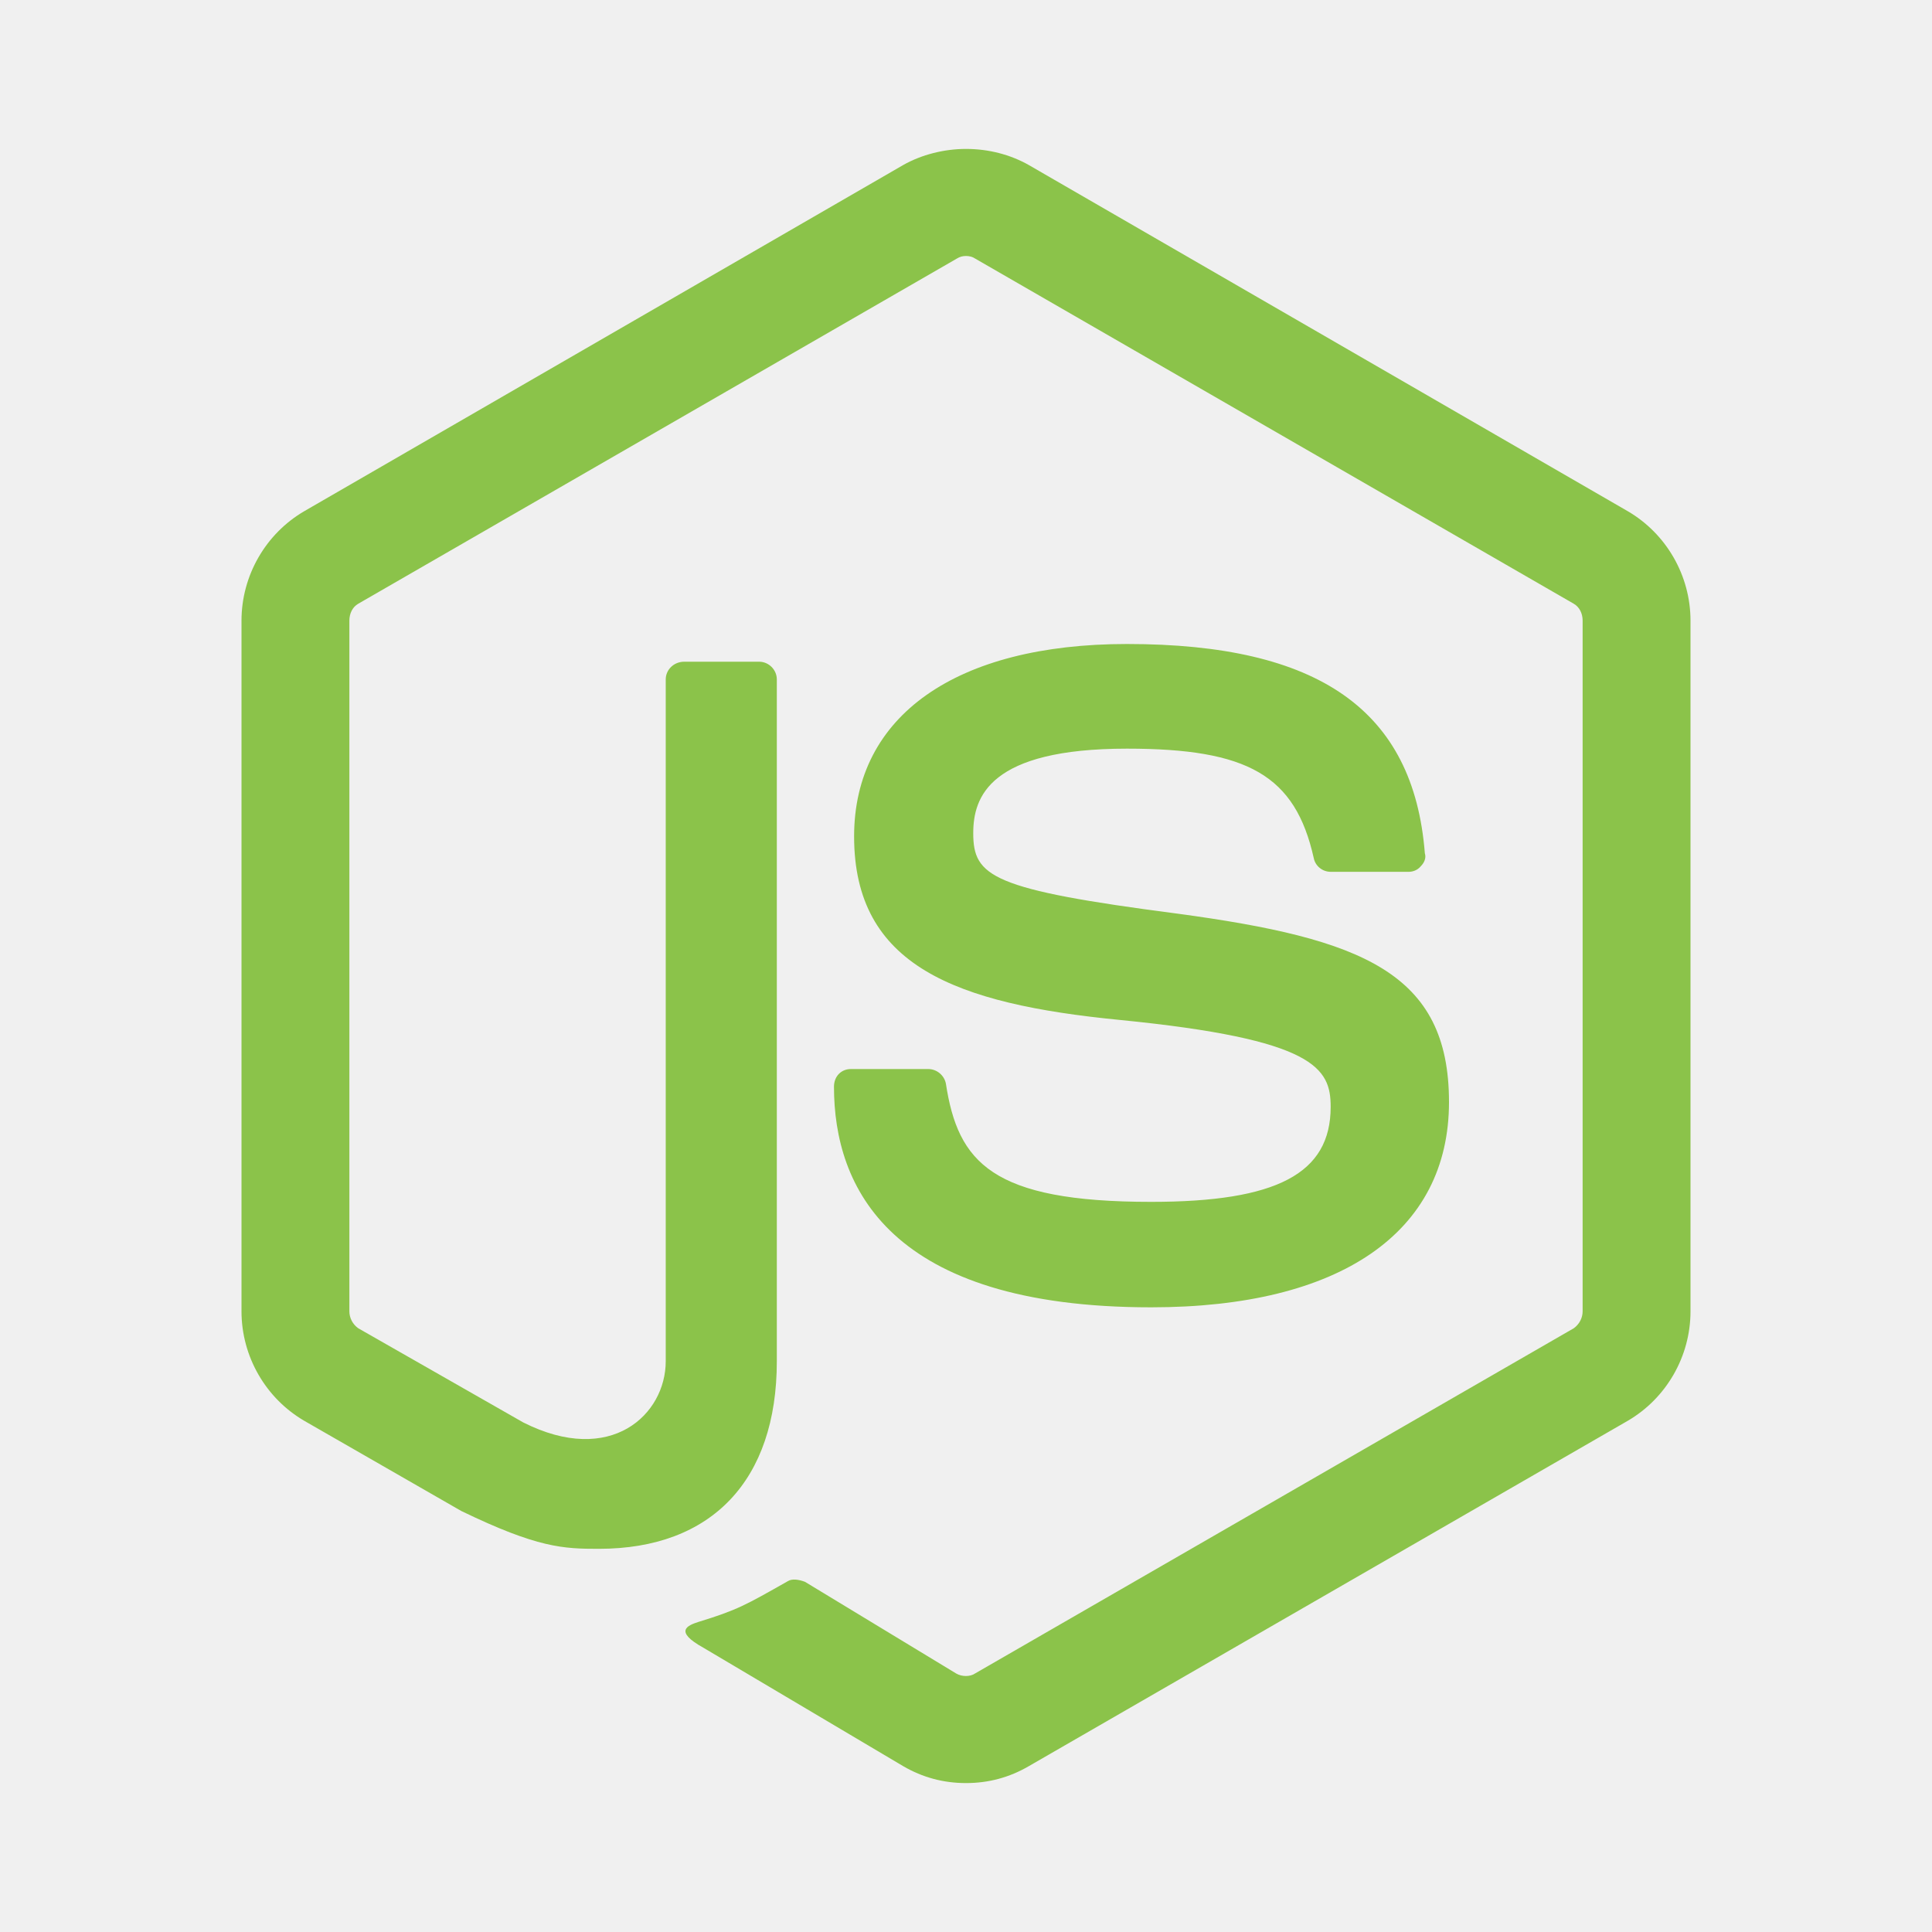
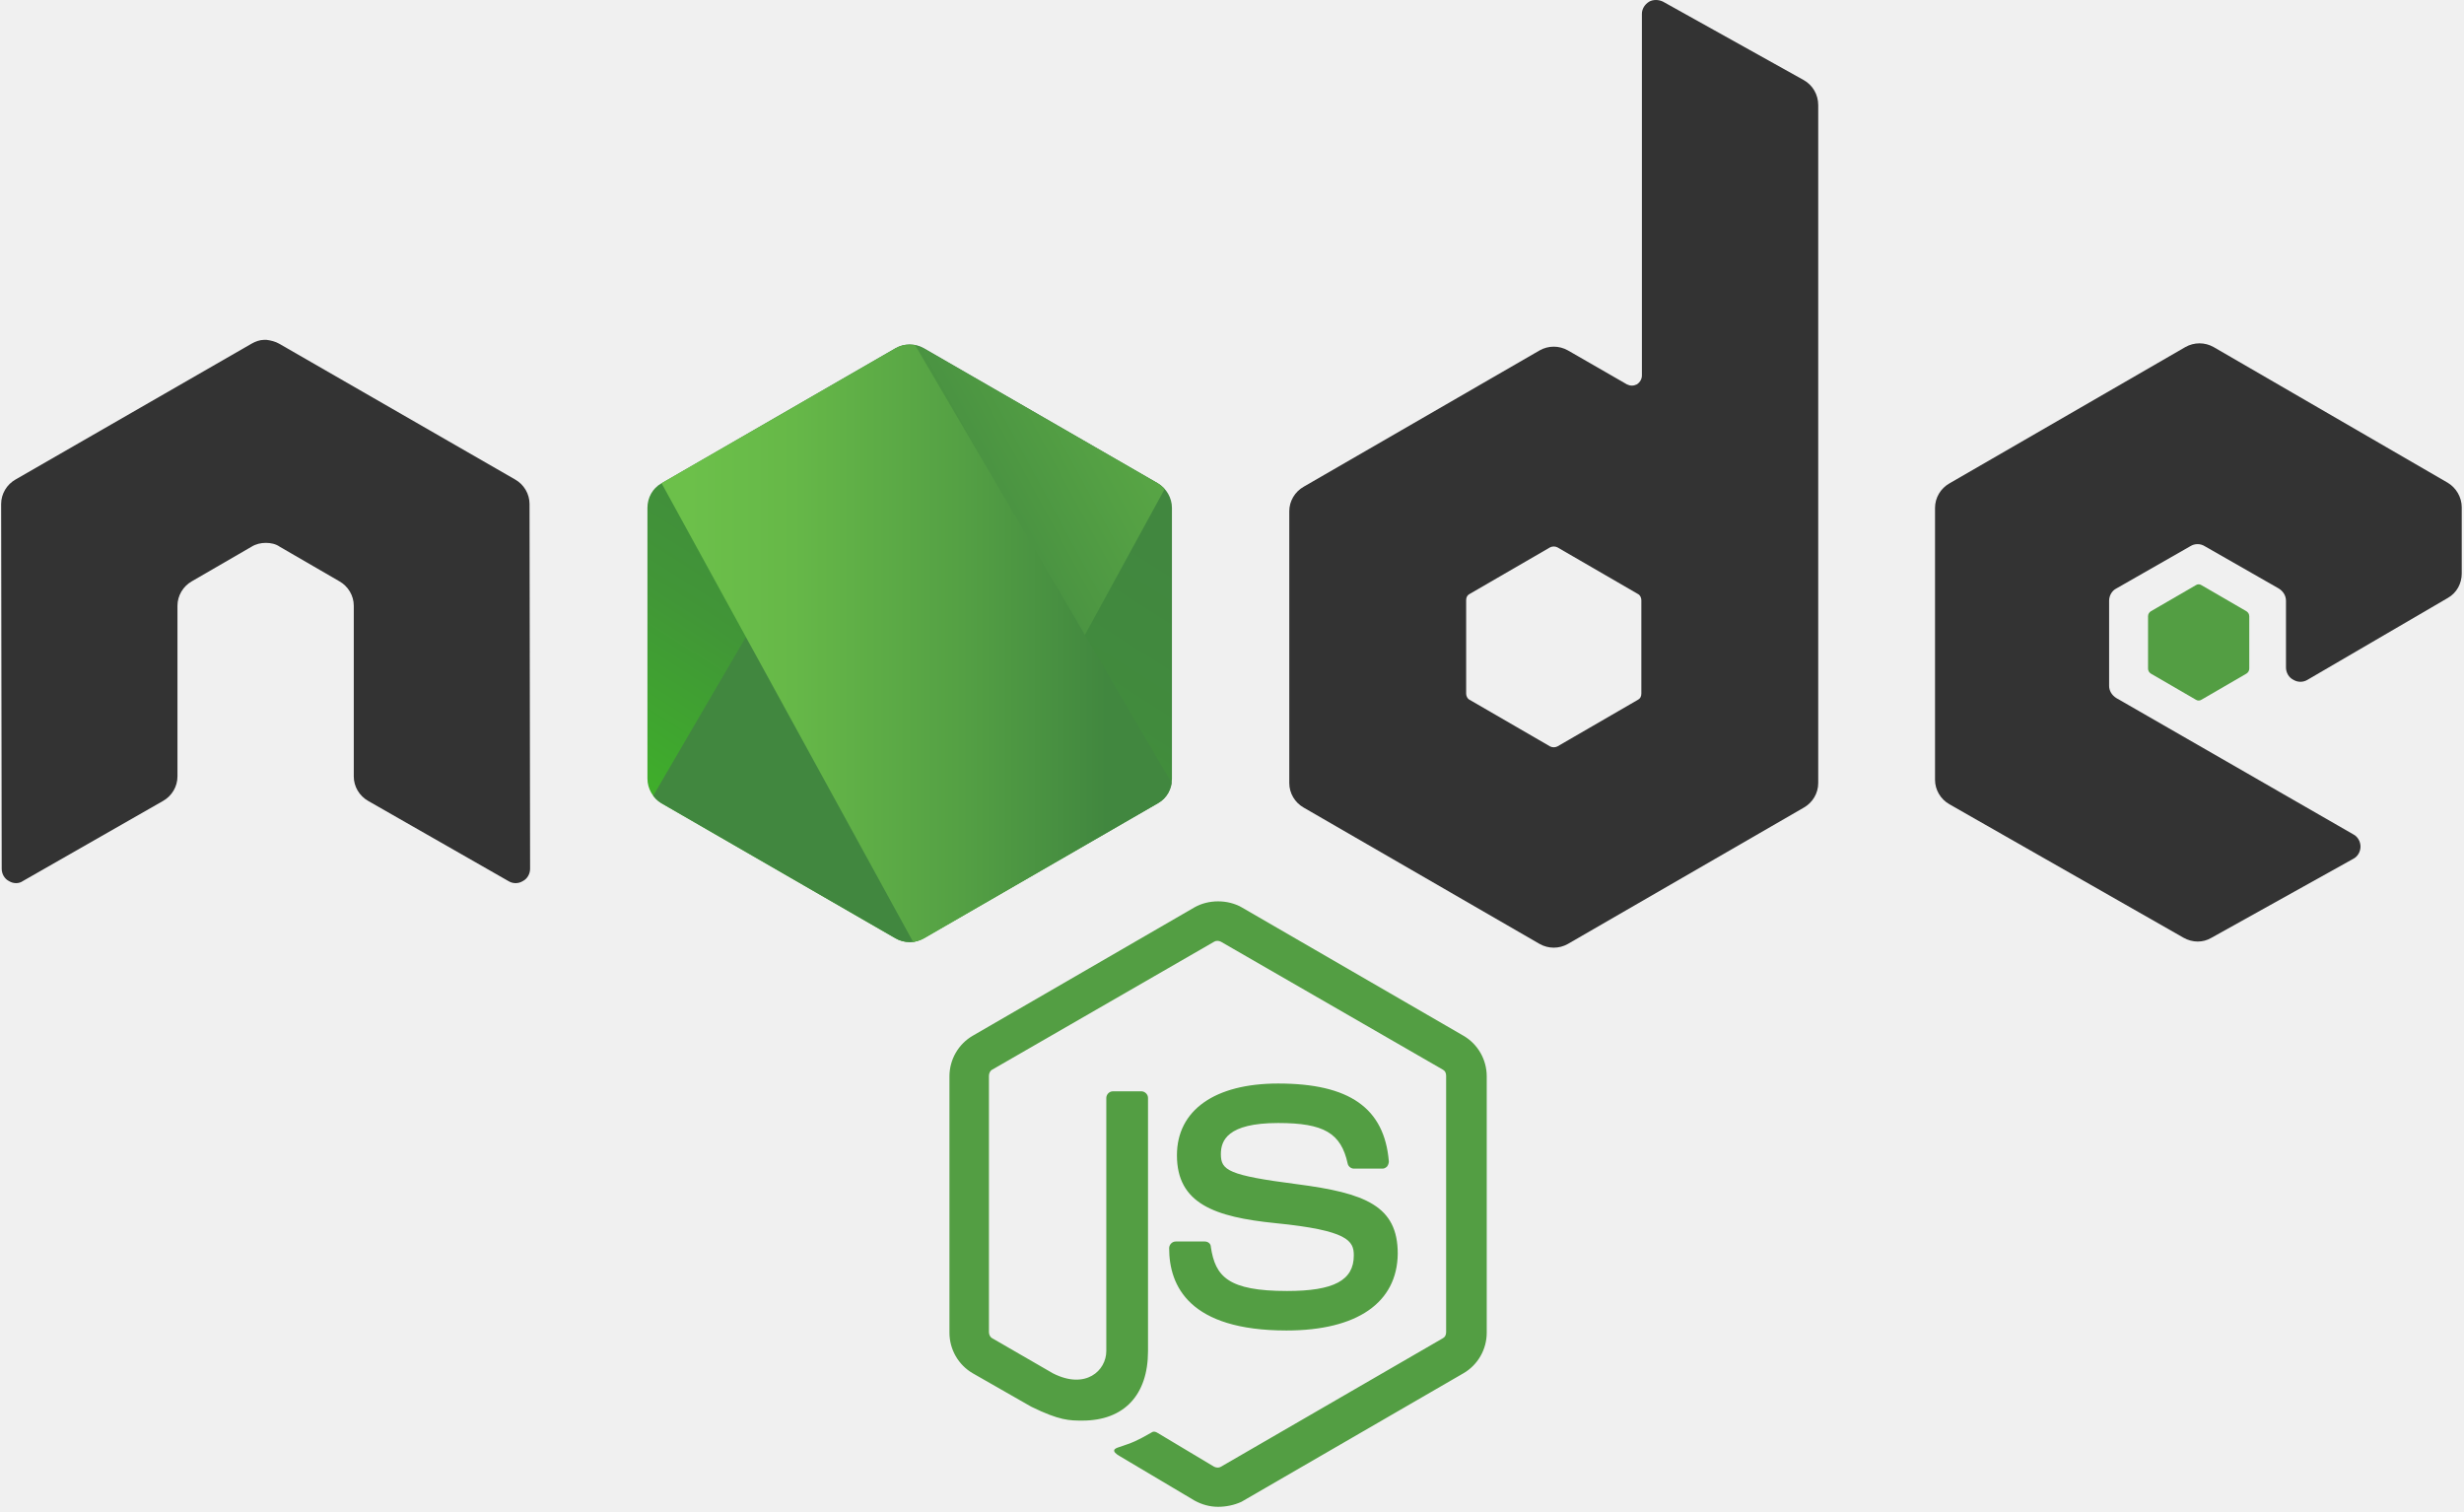
- <svg xmlns="http://www.w3.org/2000/svg" version="1.1" viewBox="0 0 24 24">
-   <path fill="#8bc34a" d="m12 1.85c-.27 0-.55.07-.78.2l-7.44 4.3c-.48.28-.78.8-.78 1.36v8.58c0 .56.3 1.08.78 1.36l1.95 1.12c.95.46 1.27.47 1.71.47 1.4 0 2.21-.85 2.21-2.33v-8.47c0-.12-.1-.22-.22-.22h-.93c-.13 0-.23.1-.23.22v8.47c0 .66-.68 1.31-1.77.76l-2.05-1.17c-.07-.05-.11-.13-.11-.21v-8.58c0-.09.04-.17.11-.21l7.44-4.29c.06-.04.16-.04.22 0l7.44 4.29c.07.04.11.12.11.21v8.58c0 .08-.04.16-.11.21l-7.44 4.29c-.06.04-.16.04-.23 0l-1.88-1.14c-.08-.03-.16-.04-.21-.01-.53.3-.63.36-1.12.51-.12.04-.31.11.07.32l2.48 1.47c.24.14.5.21.78.21s.54-.07.78-.21l7.44-4.29c.48-.28.78-.8.78-1.36v-8.58c0-.56-.3-1.08-.78-1.36l-7.44-4.3c-.23-.13-.5-.2-.78-.2m2 6.15c-2.12 0-3.39.89-3.39 2.39 0 1.61 1.26 2.08 3.3 2.28 2.43.24 2.62.6 2.62 1.08 0 .83-.67 1.18-2.23 1.18-1.98 0-2.4-.49-2.55-1.47-.02-.1-.11-.18-.22-.18h-.96c-.12 0-.21.09-.21.22 0 1.24.68 2.74 3.94 2.74 2.35 0 3.7-.93 3.7-2.55 0-1.61-1.08-2.03-3.37-2.34-2.31-.3-2.54-.46-2.54-1 0-.45.2-1.05 1.91-1.05 1.5 0 2.09.33 2.32 1.36.02.1.11.17.21.17h.97c.05 0 .11-.02.15-.07.04-.04.07-.1.05-.16-.14-1.78-1.32-2.6-3.7-2.6z" />
+ <svg xmlns="http://www.w3.org/2000/svg" xmlns:xlink="http://www.w3.org/1999/xlink" aria-hidden="true" role="img" class="iconify iconify--logos" width="52.18" height="32" preserveAspectRatio="xMidYMid meet" viewBox="0 0 512 314">
+   <defs>
+     <linearGradient x1="68.188%" y1="17.487%" x2="27.823%" y2="89.755%" id="IconifyId-17b0a9be506-aa88cb-155">
+       <stop stop-color="#41873F" offset="0%" />
+       <stop stop-color="#418B3D" offset="32.88%" />
+       <stop stop-color="#419637" offset="63.52%" />
+       <stop stop-color="#3FA92D" offset="93.19%" />
+       <stop stop-color="#3FAE2A" offset="100%" />
+     </linearGradient>
+     <linearGradient x1="43.277%" y1="55.169%" x2="159.245%" y2="-18.306%" id="IconifyId-17b0a9be506-aa88cb-156">
+       <stop stop-color="#41873F" offset="13.76%" />
+       <stop stop-color="#54A044" offset="40.32%" />
+       <stop stop-color="#66B848" offset="71.36%" />
+       <stop stop-color="#6CC04A" offset="90.81%" />
+     </linearGradient>
+     <linearGradient x1="-4413.77%" y1="13.43%" x2="5327.93%" y2="13.43%" id="IconifyId-17b0a9be506-aa88cb-157">
+       <stop stop-color="#6CC04A" offset="9.192%" />
+       <stop stop-color="#66B848" offset="28.64%" />
+       <stop stop-color="#54A044" offset="59.68%" />
+       <stop stop-color="#41873F" offset="86.24%" />
+     </linearGradient>
+     <linearGradient x1="-4.389%" y1="49.997%" x2="101.499%" y2="49.997%" id="IconifyId-17b0a9be506-aa88cb-158">
+       <stop stop-color="#6CC04A" offset="9.192%" />
+       <stop stop-color="#66B848" offset="28.64%" />
+       <stop stop-color="#54A044" offset="59.68%" />
+       <stop stop-color="#41873F" offset="86.24%" />
+     </linearGradient>
+     <linearGradient x1="-9713.77%" y1="36.21%" x2="27.93%" y2="36.21%" id="IconifyId-17b0a9be506-aa88cb-159">
+       <stop stop-color="#6CC04A" offset="9.192%" />
+       <stop stop-color="#66B848" offset="28.64%" />
+       <stop stop-color="#54A044" offset="59.68%" />
+       <stop stop-color="#41873F" offset="86.24%" />
+     </linearGradient>
+     <linearGradient x1="-103.861%" y1="50.275%" x2="100.797%" y2="50.275%" id="IconifyId-17b0a9be506-aa88cb-160">
+       <stop stop-color="#6CC04A" offset="9.192%" />
+       <stop stop-color="#66B848" offset="28.64%" />
+       <stop stop-color="#54A044" offset="59.68%" />
+       <stop stop-color="#41873F" offset="86.24%" />
+     </linearGradient>
+     <linearGradient x1="130.613%" y1="-211.069%" x2="4.393%" y2="201.605%" id="IconifyId-17b0a9be506-aa88cb-161">
+       <stop stop-color="#41873F" offset="0%" />
+       <stop stop-color="#418B3D" offset="32.88%" />
+       <stop stop-color="#419637" offset="63.52%" />
+       <stop stop-color="#3FA92D" offset="93.19%" />
+       <stop stop-color="#3FAE2A" offset="100%" />
+     </linearGradient>
+     <path id="IconifyId-17b0a9be506-aa88cb-162" d="M57.903 1.85a5.957 5.957 0 0 0-5.894 0L3.352 29.933c-1.85 1.04-2.89 3.005-2.89 5.085v56.286c0 2.08 1.156 4.045 2.89 5.085l48.657 28.085a5.957 5.957 0 0 0 5.894 0l48.658-28.085c1.849-1.04 2.89-3.005 2.89-5.085V35.019c0-2.08-1.157-4.045-2.89-5.085L57.903 1.85z" />
+   </defs>
+   <g fill="none">
+     <path d="M253.11 313.094c-1.733 0-3.351-.462-4.854-1.271l-15.371-9.13c-2.312-1.272-1.156-1.734-.462-1.965c3.12-1.04 3.698-1.272 6.934-3.12c.347-.232.81-.116 1.156.115l11.789 7.05c.462.231 1.04.231 1.386 0l46.115-26.698c.462-.231.694-.694.694-1.271v-53.28c0-.579-.232-1.04-.694-1.272l-46.115-26.582c-.462-.232-1.04-.232-1.386 0l-46.115 26.582c-.462.231-.694.809-.694 1.271v53.28c0 .463.232 1.04.694 1.272l12.598 7.281c6.819 3.467 11.095-.578 11.095-4.623v-52.587c0-.693.578-1.387 1.387-1.387h5.894c.694 0 1.387.578 1.387 1.387v52.587c0 9.13-4.97 14.447-13.638 14.447c-2.658 0-4.738 0-10.633-2.89l-12.135-6.934c-3.005-1.733-4.854-4.97-4.854-8.437v-53.28c0-3.467 1.849-6.704 4.854-8.437l46.114-26.698c2.89-1.618 6.82-1.618 9.709 0l46.114 26.698c3.005 1.733 4.855 4.97 4.855 8.437v53.28c0 3.467-1.85 6.704-4.855 8.437l-46.114 26.698c-1.503.694-3.236 1.04-4.854 1.04zm14.216-36.637c-20.225 0-24.386-9.246-24.386-17.105c0-.694.578-1.387 1.387-1.387h6.01c.693 0 1.271.462 1.271 1.156c.925 6.125 3.583 9.13 15.834 9.13c9.708 0 13.87-2.196 13.87-7.397c0-3.005-1.157-5.2-16.297-6.703c-12.598-1.272-20.457-4.045-20.457-14.1c0-9.362 7.86-14.91 21.035-14.91c14.793 0 22.075 5.086 23 16.18c0 .348-.116.694-.347 1.041c-.232.231-.578.462-.925.462h-6.01c-.578 0-1.156-.462-1.271-1.04c-1.387-6.356-4.97-8.437-14.447-8.437c-10.633 0-11.905 3.699-11.905 6.472c0 3.352 1.503 4.392 15.834 6.241c14.216 1.85 20.92 4.508 20.92 14.447c-.116 10.171-8.437 15.95-23.116 15.95z" fill="#539E43" />
+     <path d="M110.028 104.712c0-2.08-1.156-4.046-3.005-5.086l-49.004-28.2c-.81-.463-1.734-.694-2.658-.81h-.463c-.924 0-1.849.347-2.658.81l-49.004 28.2c-1.85 1.04-3.005 3.005-3.005 5.086l.116 75.817c0 1.04.578 2.08 1.502 2.543c.925.578 2.08.578 2.89 0l29.125-16.643c1.849-1.04 3.005-3.005 3.005-5.085v-35.482c0-2.08 1.155-4.045 3.005-5.085l12.366-7.166c.925-.578 1.965-.81 3.005-.81c1.04 0 2.08.232 2.89.81l12.366 7.166c1.85 1.04 3.005 3.004 3.005 5.085v35.482c0 2.08 1.156 4.045 3.005 5.085l29.125 16.643c.925.578 2.08.578 3.005 0c.925-.463 1.503-1.503 1.503-2.543l-.116-75.817z" fill="#333" />
+     <path d="M345.571.347c-.924-.463-2.08-.463-2.89 0c-.924.578-1.502 1.502-1.502 2.542v75.125c0 .693-.346 1.386-1.04 1.849c-.693.346-1.387.346-2.08 0l-12.251-7.05a5.957 5.957 0 0 0-5.895 0l-49.004 28.316c-1.849 1.04-3.005 3.005-3.005 5.085v56.516c0 2.08 1.156 4.046 3.005 5.086l49.004 28.316a5.957 5.957 0 0 0 5.895 0l49.004-28.316c1.849-1.04 3.005-3.005 3.005-5.086V21.844c0-2.196-1.156-4.16-3.005-5.201L345.572.347zm-4.507 143.776c0 .578-.231 1.04-.694 1.271l-16.758 9.708a1.714 1.714 0 0 1-1.503 0l-16.758-9.708c-.463-.231-.694-.809-.694-1.271v-19.417c0-.578.231-1.04.694-1.271l16.758-9.709a1.714 1.714 0 0 1 1.503 0l16.758 9.709c.463.23.694.809.694 1.271v19.417z" fill="#333" />
+     <path d="M508.648 124.244c1.85-1.04 2.89-3.005 2.89-5.086v-13.753c0-2.08-1.156-4.045-2.89-5.085l-48.657-28.2a5.957 5.957 0 0 0-5.894 0l-49.004 28.315c-1.85 1.04-3.005 3.005-3.005 5.086v56.516c0 2.08 1.155 4.045 3.005 5.085l48.657 27.738c1.85 1.04 4.045 1.04 5.779 0L489 178.45c.925-.463 1.503-1.503 1.503-2.543c0-1.04-.578-2.08-1.503-2.543l-49.235-28.316c-.924-.577-1.502-1.502-1.502-2.542v-17.683c0-1.04.578-2.08 1.502-2.543l15.372-8.784a2.821 2.821 0 0 1 3.005 0l15.371 8.784c.925.578 1.503 1.502 1.503 2.543v13.869c0 1.04.578 2.08 1.502 2.542c.925.578 2.08.578 3.005 0l29.125-16.99z" fill="#333" />
+     <path d="M456.293 121.586a1.05 1.05 0 0 1 1.155 0l9.362 5.432c.347.23.578.577.578 1.04v10.864c0 .462-.231.809-.578 1.04l-9.362 5.432a1.05 1.05 0 0 1-1.155 0l-9.362-5.432c-.347-.231-.578-.578-.578-1.04v-10.864c0-.463.231-.81.578-1.04l9.362-5.432z" fill="#539E43" />
+     <g transform="translate(134.068 70.501)">
+       <mask id="IconifyId-17b0a9be506-aa88cb-163" fill="#fff">
+         <use xlink:href="#IconifyId-17b0a9be506-aa88cb-162" />
+       </mask>
+       <use fill="url(#IconifyId-17b0a9be506-aa88cb-155)" xlink:href="#IconifyId-17b0a9be506-aa88cb-162" />
+       <g mask="url(#IconifyId-17b0a9be506-aa88cb-163)">
+         <path d="M51.893 1.85L3.121 29.933C1.27 30.974 0 32.94 0 35.02v56.286c0 1.387.578 2.658 1.502 3.698L56.285 1.156c-1.387-.231-3.005-.116-4.392.693z" />
+         <path d="M56.632 125.053c.462-.116.925-.347 1.387-.578l48.773-28.085c1.85-1.04 3.005-3.005 3.005-5.085V35.019c0-1.502-.694-3.005-1.734-4.045l-51.43 94.079z" />
+         <path d="M106.676 29.934L57.788 1.85a8.025 8.025 0 0 0-1.503-.578L1.502 95.12a6.082 6.082 0 0 0 1.619 1.387l48.888 28.085c1.387.809 3.005 1.04 4.507.577l51.432-94.078c-.347-.462-.81-.81-1.272-1.156z" fill="url(#IconifyId-17b0a9be506-aa88cb-156)" />
+       </g>
+       <g mask="url(#IconifyId-17b0a9be506-aa88cb-163)">
+         <path d="M109.797 91.305V35.019c0-2.08-1.271-4.045-3.12-5.085L57.786 1.85a5.106 5.106 0 0 0-1.848-.693l53.511 91.42c.231-.347.347-.809.347-1.271z" />
+         <path d="M3.12 29.934C1.272 30.974 0 32.94 0 35.02v56.286c0 2.08 1.387 4.045 3.12 5.085l48.889 28.085c1.156.693 2.427.925 3.814.693L3.467 29.818l-.346.116z" />
+         <path fill="url(#IconifyId-17b0a9be506-aa88cb-157)" fill-rule="evenodd" d="M50.391.809l-.693.347h.924l-.231-.347z" transform="translate(0 -9.246)" />
+         <path d="M106.792 105.636c1.387-.809 2.427-2.196 2.89-3.698L56.053 10.402c-1.387-.231-2.89-.116-4.16.693L3.351 39.065l52.355 95.465a8.057 8.057 0 0 0 2.196-.693l48.889-28.2z" fill="url(#IconifyId-17b0a9be506-aa88cb-158)" fill-rule="evenodd" transform="translate(0 -9.246)" />
+         <path fill="url(#IconifyId-17b0a9be506-aa88cb-159)" fill-rule="evenodd" d="M111.3 104.712l-.347-.578v.809l.346-.231z" transform="translate(0 -9.246)" />
+         <path d="M106.792 105.636l-48.773 28.085a6.973 6.973 0 0 1-2.196.693l.925 1.734l54.089-31.32v-.694l-1.387-2.312c-.231 1.618-1.271 3.005-2.658 3.814z" fill="url(#IconifyId-17b0a9be506-aa88cb-160)" fill-rule="evenodd" transform="translate(0 -9.246)" />
+         <path d="M106.792 105.636l-48.773 28.085a6.973 6.973 0 0 1-2.196.693l.925 1.734l54.089-31.32v-.694l-1.387-2.312c-.231 1.618-1.271 3.005-2.658 3.814z" fill="url(#IconifyId-17b0a9be506-aa88cb-161)" fill-rule="evenodd" transform="translate(0 -9.246)" />
+       </g>
+     </g>
+   </g>
</svg>
